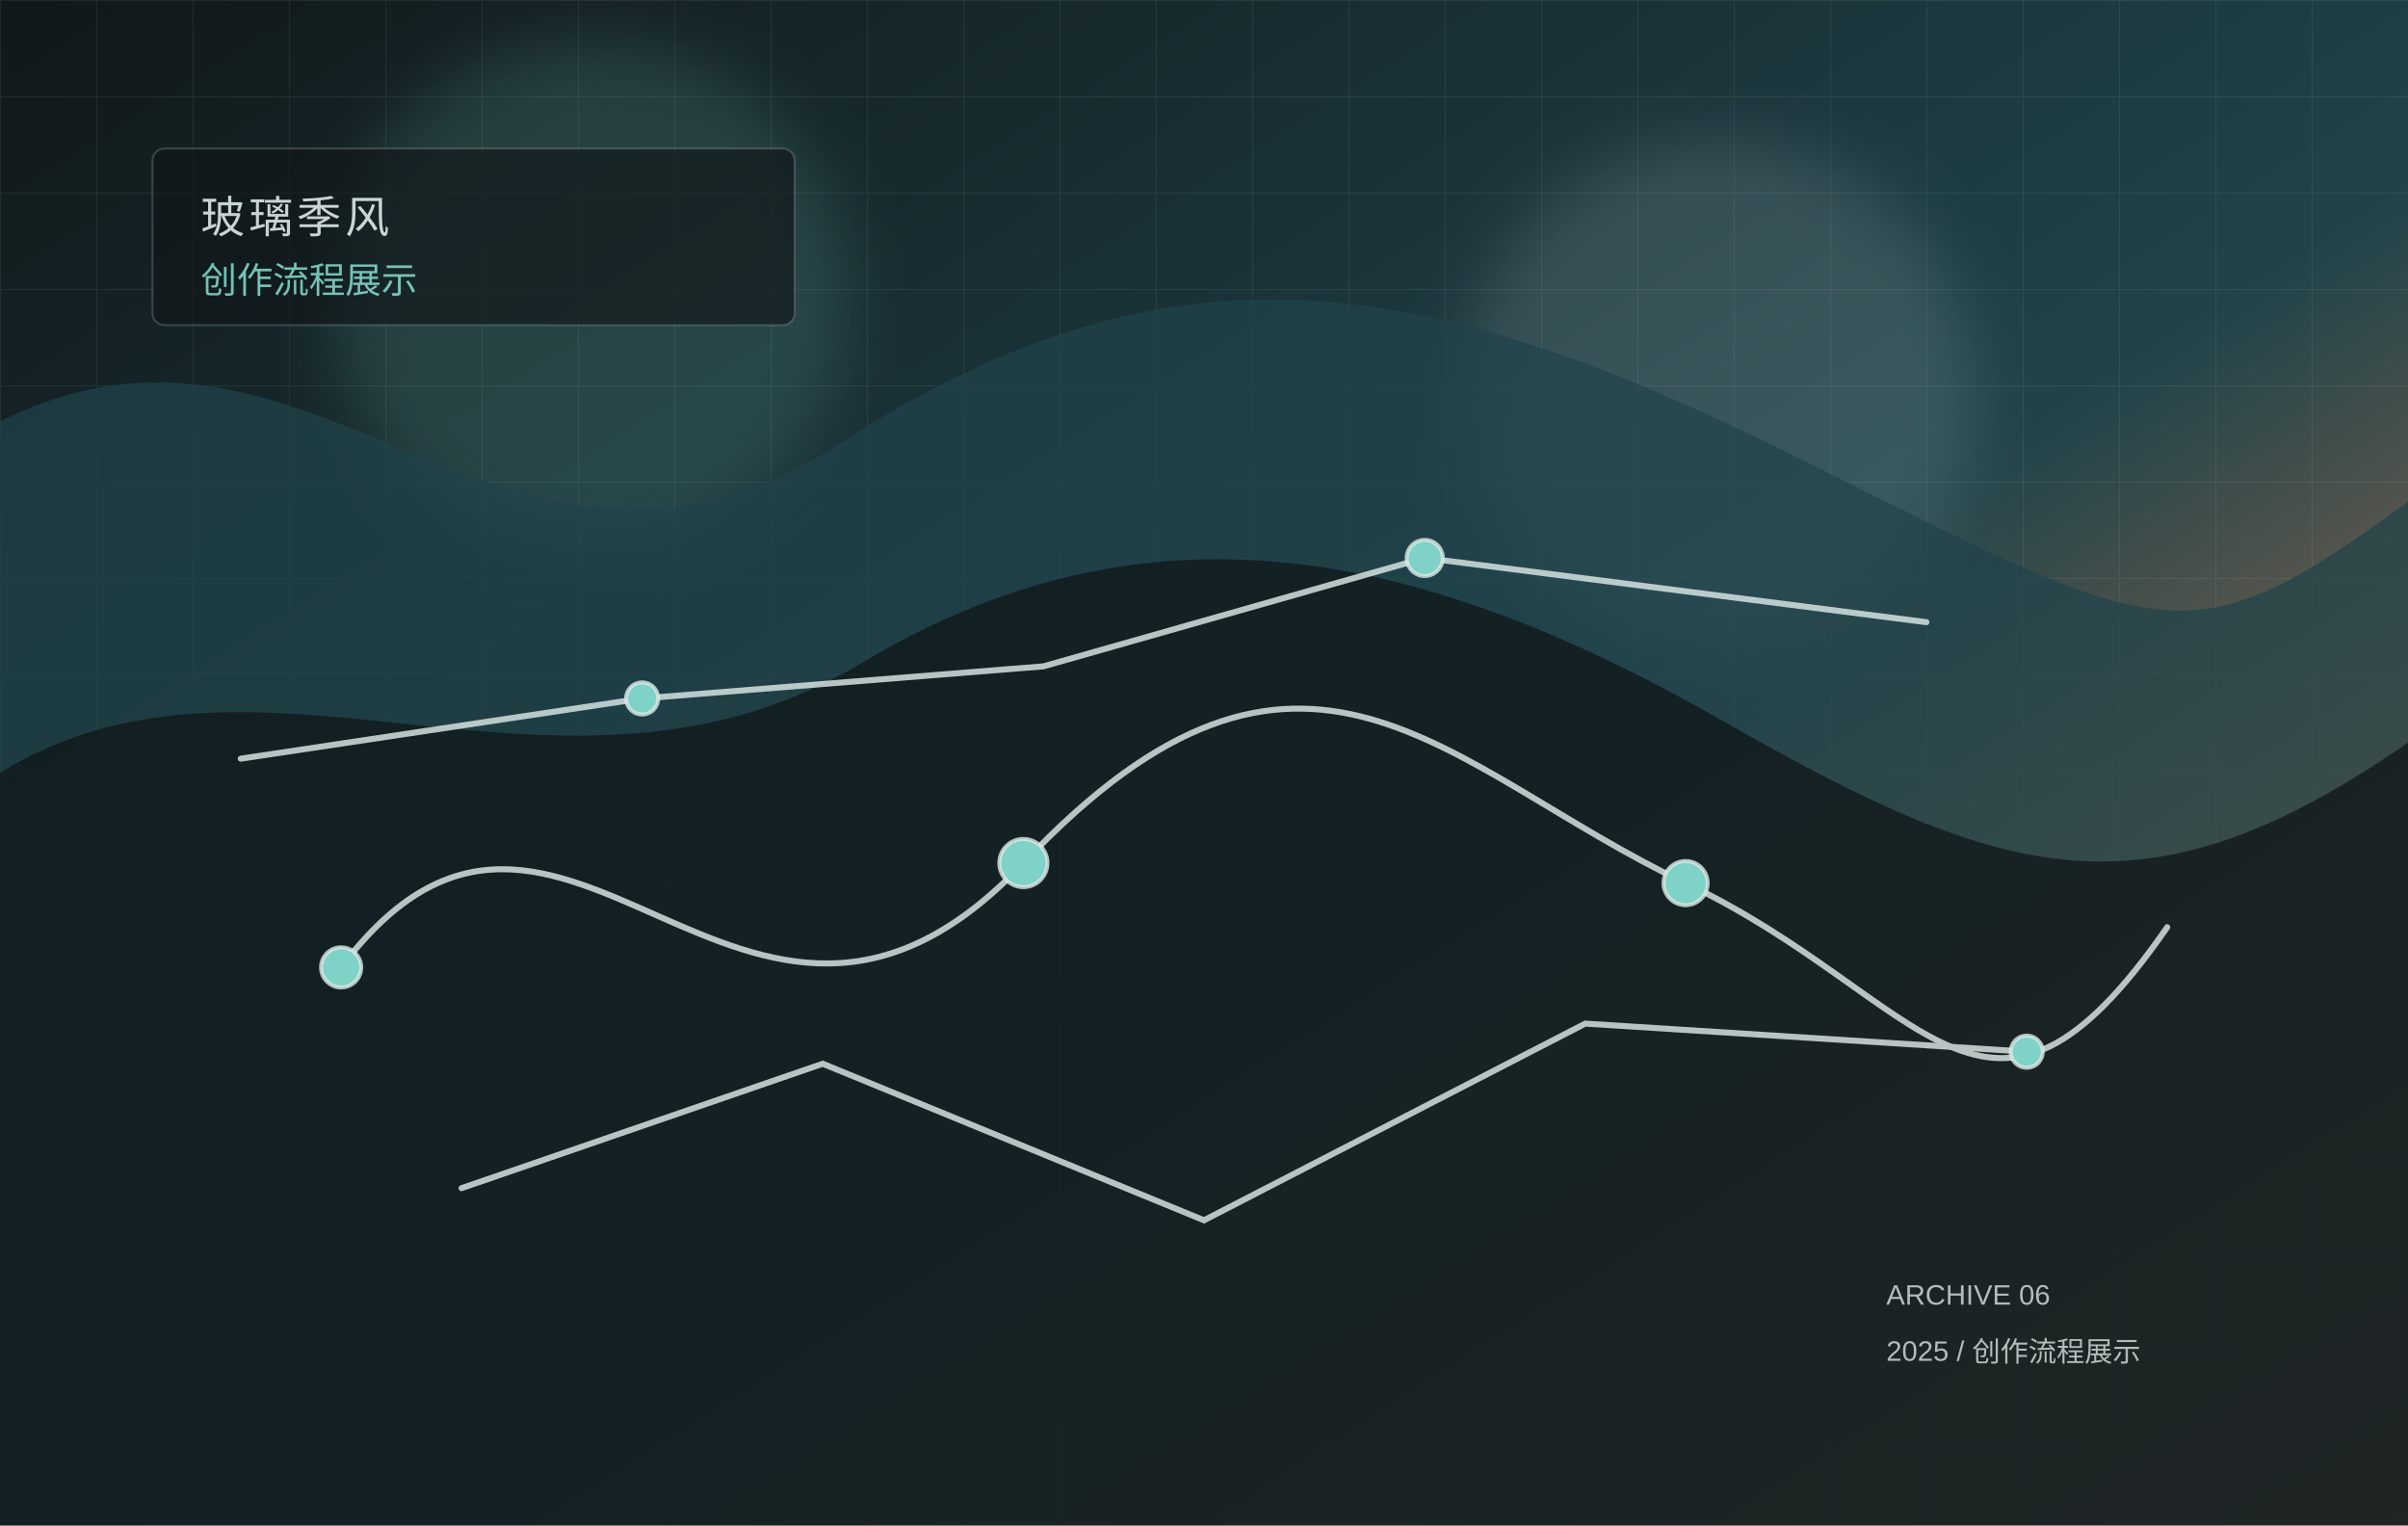
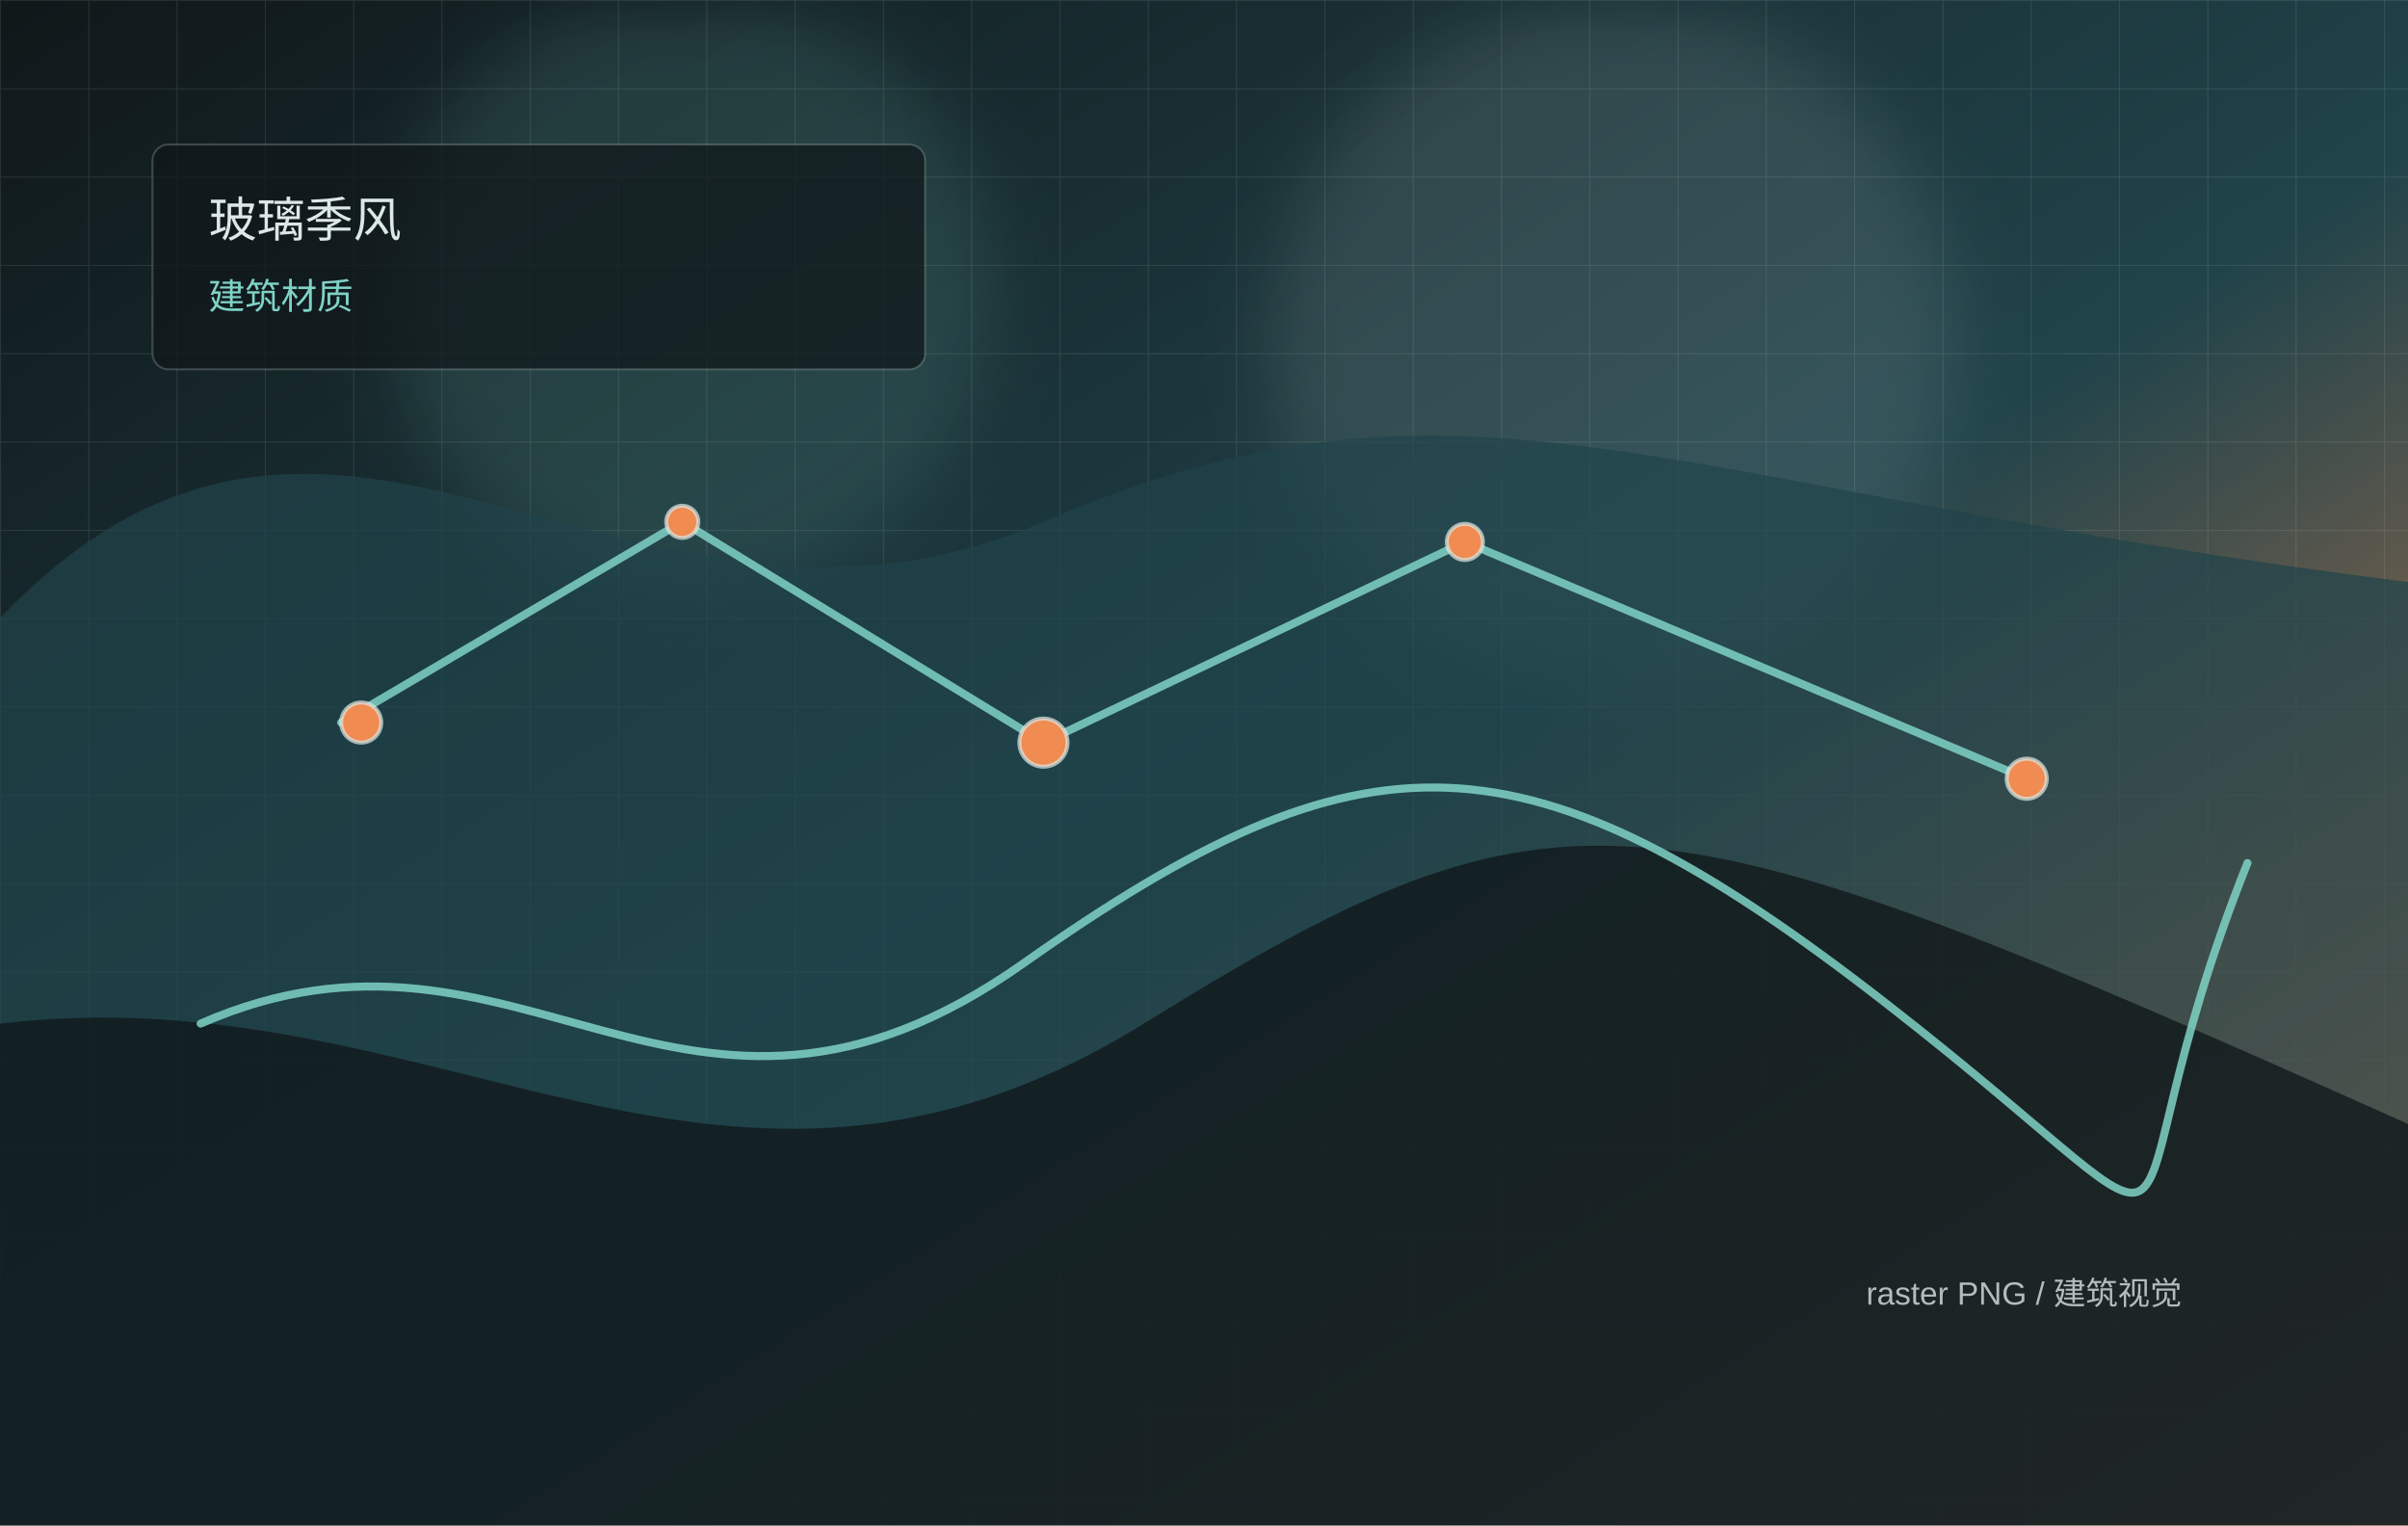
<svg xmlns="http://www.w3.org/2000/svg" viewBox="0 0 1200 760" role="img" aria-labelledby="title desc">
  <defs>
-     <linearGradient id="sky" x1="0" y1="0" x2="1" y2="1">
+     <linearGradient id="g" x1="0" y1="0" x2="1" y2="1">
      <stop offset="0" stop-color="#101719" />
-       <stop offset="0.56" stop-color="#20434a" />
+       <stop offset=".55" stop-color="#20434a" />
      <stop offset="1" stop-color="#f08b52" />
    </linearGradient>
-     <pattern id="grid" width="48" height="48" patternUnits="userSpaceOnUse">
-       <path d="M48 0H0V48" fill="none" stroke="#dce8e6" stroke-opacity=".12" stroke-width="1" />
+     <pattern id="grid" width="44" height="44" patternUnits="userSpaceOnUse">
+       <path d="M44 0H0V44" fill="none" stroke="#dce8e6" stroke-opacity=".11" />
    </pattern>
-     <filter id="soft">
-       <feGaussianBlur stdDeviation="16" />
+     <filter id="blur">
+       <feGaussianBlur stdDeviation="18" />
    </filter>
  </defs>
-   <rect width="1200" height="760" fill="url(#sky)" />
-   <rect width="1200" height="760" fill="url(#grid)" opacity=".65" />
-   <circle cx="294" cy="148" r="128" fill="#7fd2c6" opacity=".16" filter="url(#soft)" />
-   <circle cx="856" cy="198" r="128" fill="#dce8e6" opacity=".14" filter="url(#soft)" />
-   <path d="M0 210 C 160 130, 250 330, 420 220 S 720 140, 900 230 S 1090 330, 1200 250 V760 H0Z" fill="#20434a" opacity=".72" />
-   <path d="M0 385 C 130 305, 280 420, 430 330 S 720 280, 860 360 S 1070 460, 1200 370 V760 H0Z" fill="#101719" opacity=".78" />
-   <g fill="none" stroke="#dce8e6" stroke-width="3" stroke-linecap="round" opacity=".82">
-     <path d="M170 482 C280 336, 370 578, 510 430 S720 383, 840 440 S990 592, 1080 462" />
-     <path d="M120 378 L320 348 L520 332 L710 278 L960 310" />
-     <path d="M230 592 L410 530 L600 608 L790 510 L1010 524" />
+   <rect width="1200" height="760" fill="url(#g)" />
+   <rect width="1200" height="760" fill="url(#grid)" />
+   <circle cx="344" cy="145" r="150" fill="#7fd2c6" opacity=".14" filter="url(#blur)" />
+   <circle cx="804" cy="170" r="170" fill="#dce8e6" opacity=".12" filter="url(#blur)" />
+   <path d="M0 308 C170 130, 310 350, 520 260 S820 242, 1200 290 V760 H0Z" fill="#20434a" opacity=".7" />
+   <path d="M0 510 C220 484, 360 640, 570 510 S820 390, 1200 560 V760 H0Z" fill="#101719" opacity=".78" />
+   <g fill="none" stroke="#7fd2c6" stroke-width="4" stroke-linecap="round" opacity=".85">
+     <path d="M100 510 C260 440, 340 600, 510 480 S760 360, 940 500 S1040 630, 1120 430" />
+     <path d="M170 360 L340 260 L520 370 L730 270 L1010 388" />
  </g>
-   <g fill="#7fd2c6" stroke="#dce8e6" stroke-opacity=".8" stroke-width="2">
-     <circle cx="170" cy="482" r="10" />
-     <circle cx="320" cy="348" r="8" />
-     <circle cx="510" cy="430" r="12" />
-     <circle cx="710" cy="278" r="9" />
-     <circle cx="840" cy="440" r="11" />
-     <circle cx="1010" cy="524" r="8" />
+   <g fill="#f08b52" stroke="#dce8e6" stroke-opacity=".7" stroke-width="2">
+     <circle cx="180" cy="360" r="10" />
+     <circle cx="340" cy="260" r="8" />
+     <circle cx="520" cy="370" r="12" />
+     <circle cx="730" cy="270" r="9" />
+     <circle cx="1010" cy="388" r="10" />
  </g>
-   <g opacity=".9">
-     <rect x="76" y="74" width="320" height="88" rx="6" fill="#101719" fill-opacity=".72" stroke="#dce8e6" stroke-opacity=".22" />
-     <text x="100" y="116" fill="#dce8e6" font-family="Arial, sans-serif" font-size="22" letter-spacing="2">玻璃季风</text>
-     <text x="100" y="146" fill="#7fd2c6" font-family="Arial, sans-serif" font-size="18">创作流程展示</text>
-   </g>
-   <g font-family="Arial, sans-serif" font-size="14" fill="#dce8e6" opacity=".78">
-     <text x="940" y="650">ARCHIVE 06</text>
-     <text x="940" y="678">2025 / 创作流程展示</text>
-   </g>
+   <rect x="76" y="72" width="385" height="112" rx="8" fill="#101719" fill-opacity=".72" stroke="#dce8e6" stroke-opacity=".22" />
+   <text x="104" y="118" fill="#dce8e6" font-family="Arial, sans-serif" font-size="24">玻璃季风</text>
+   <text x="104" y="154" fill="#7fd2c6" font-family="Arial, sans-serif" font-size="18">建筑材质</text>
+   <text x="930" y="650" fill="#dce8e6" opacity=".78" font-family="Arial, sans-serif" font-size="16">raster PNG / 建筑视觉</text>
</svg>
